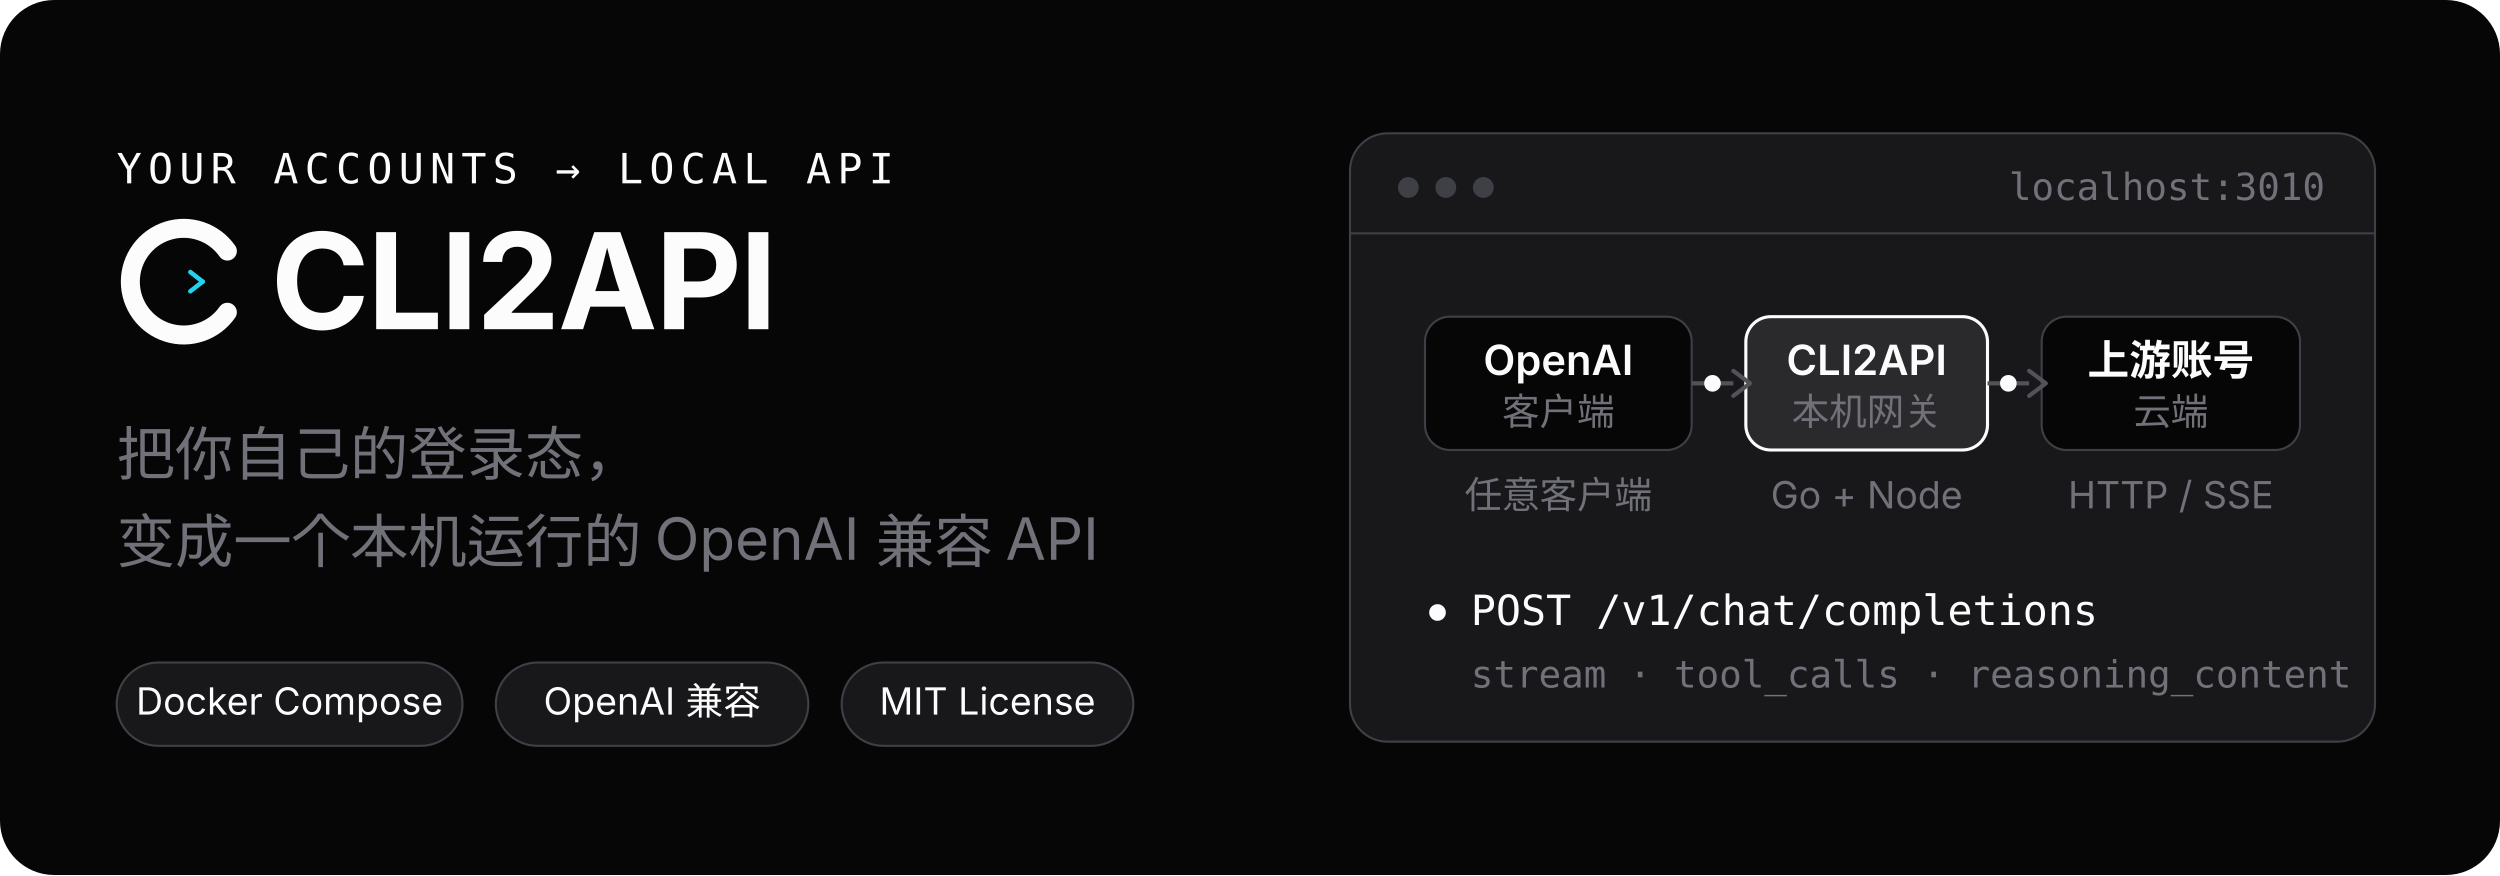
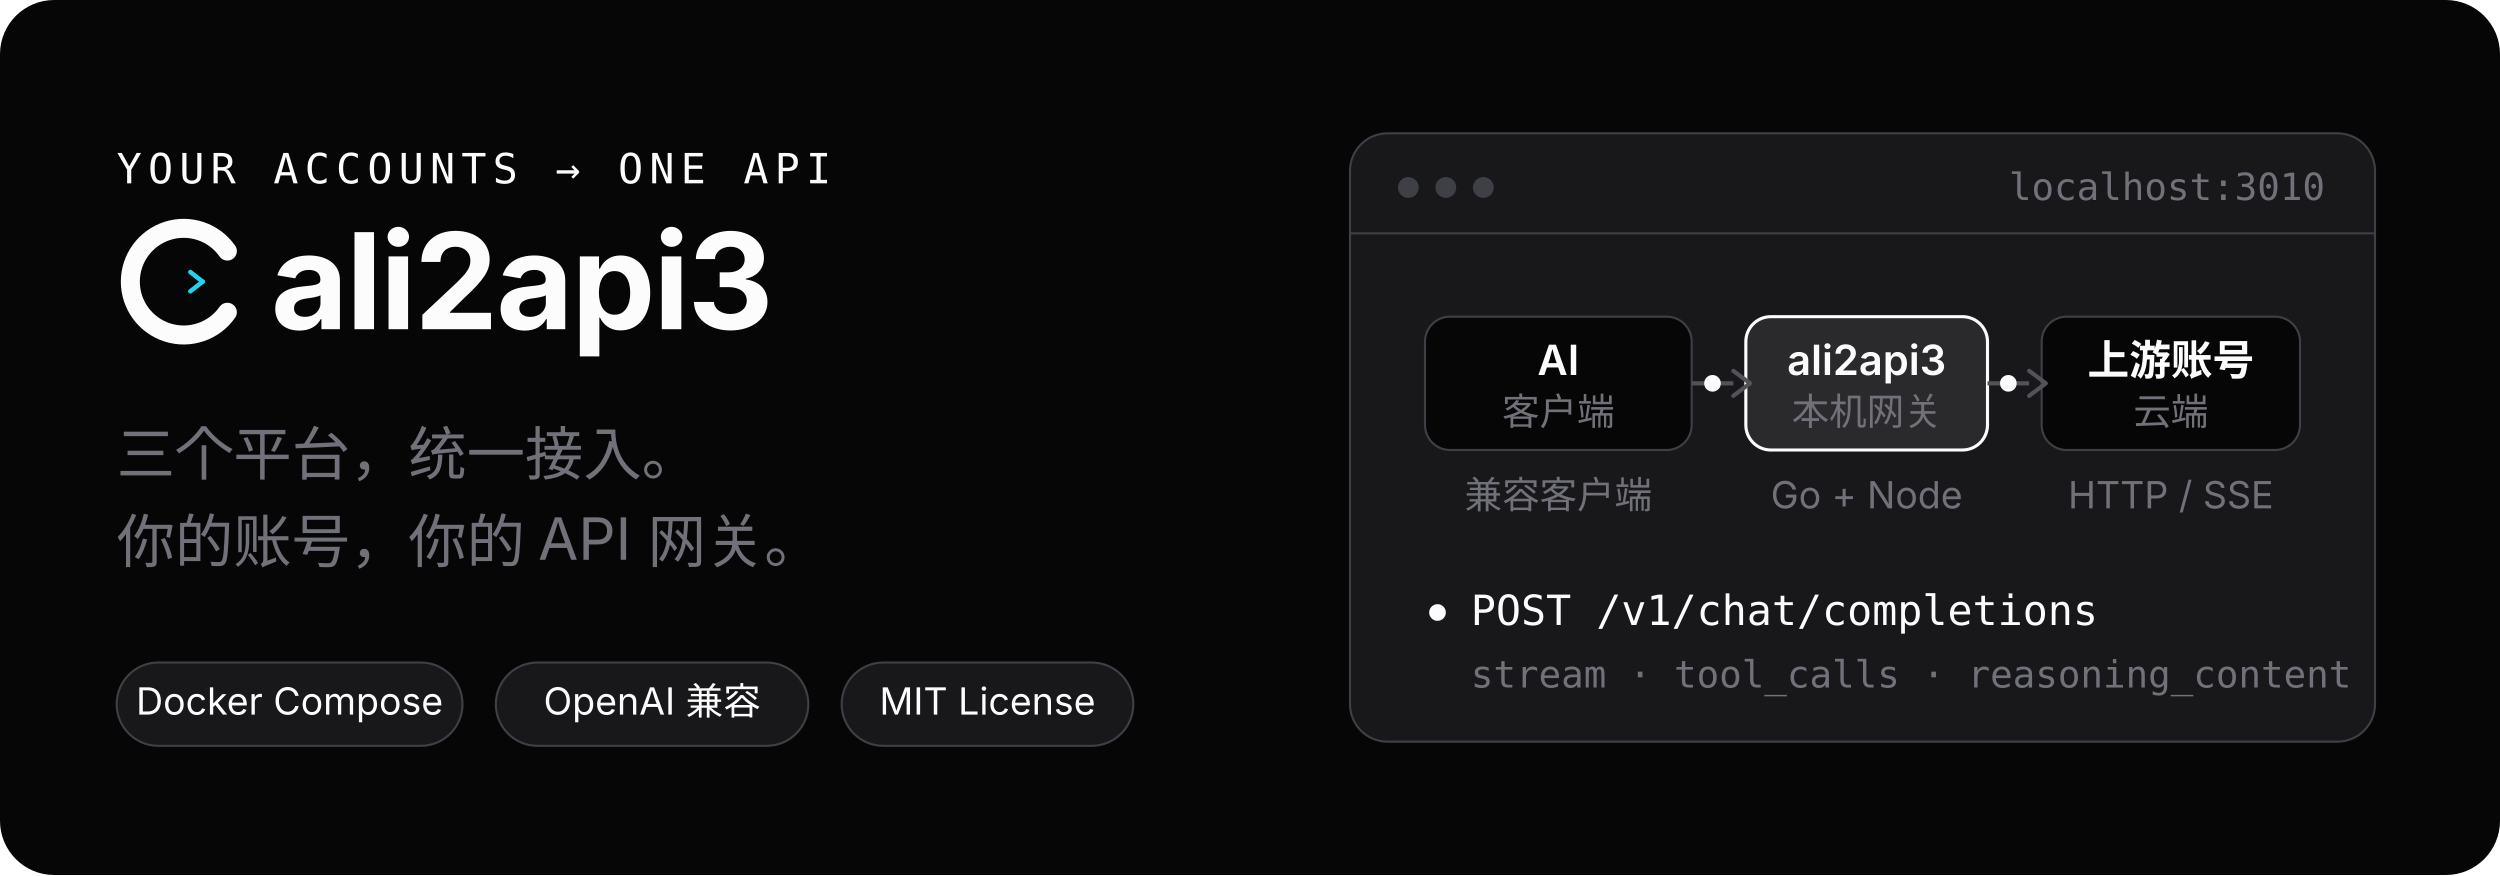
<svg xmlns="http://www.w3.org/2000/svg" width="1200" height="420" viewBox="0 0 1200 420" role="img" aria-labelledby="hero-title hero-desc" font-family="-apple-system, BlinkMacSystemFont, 'Segoe UI', 'PingFang SC', 'Microsoft YaHei', system-ui, sans-serif">
  <rect width="1200" height="420" rx="26" fill="#060607" />
  <g id="title-block">
-     <text x="56" y="88" font-family="ui-monospace, 'SF Mono', Menlo, Consolas, monospace" font-size="20" letter-spacing="3" fill="#FCFCFC">YOUR ACCOUNTS → LOCAL API</text>
+     <text x="56" y="88" font-family="ui-monospace, 'SF Mono', Menlo, Consolas, monospace" font-size="20" letter-spacing="3" fill="#FCFCFC">YOUR ACCOUNTS → ONE API</text>
    <g transform="translate(36 84) scale(0.8)" fill="none">
      <path fill="none" stroke="#FCFCFC" stroke-width="11.4" stroke-linecap="round" stroke-linejoin="round" d="M 91.413 45.646 A 32.000 32.000 0 1 0 91.413 82.354" />
      <path fill="none" stroke="#22D3EE" stroke-width="2.7" stroke-linecap="round" stroke-linejoin="round" d="M 69.200 58.228 L 76.600 64.000" />
      <path fill="none" stroke="#22D3EE" stroke-width="2.7" stroke-linecap="round" stroke-linejoin="round" d="M 69.200 69.772 L 76.600 64.000" />
    </g>
-     <text x="130" y="158" font-size="64" font-weight="700" letter-spacing="-1" fill="#FCFCFC">CLI2API</text>
-     <text x="56" y="228" font-size="28" fill="#71717A">把你自己的登录态，</text>
-     <text x="56" y="270" font-size="28" fill="#71717A">变成一个本机运行的 OpenAI 兼容 API</text>
+     <text x="130" y="158" font-size="64" font-weight="700" letter-spacing="-1" fill="#FCFCFC">ali2api3</text>
+     <text x="56" y="228" font-size="28" fill="#71717A">三个平台，统一接入。</text>
+     <text x="56" y="270" font-size="28" fill="#71717A">你的账号，你的 API 网关。</text>
    <g font-size="18" fill="#FCFCFC">
      <rect x="56" y="318" width="166" height="40" rx="20" fill="#18181B" stroke="#3F3F46" />
      <text x="139" y="343" text-anchor="middle">Docker Compose</text>
      <rect x="238" y="318" width="150" height="40" rx="20" fill="#18181B" stroke="#3F3F46" />
      <text x="313" y="343" text-anchor="middle">OpenAI 兼容</text>
      <rect x="404" y="318" width="140" height="40" rx="20" fill="#18181B" stroke="#3F3F46" />
      <text x="474" y="343" text-anchor="middle">MIT License</text>
    </g>
  </g>
  <g id="flow-panel">
    <rect x="648" y="64" width="492" height="292" rx="18" fill="#18181B" stroke="#3F3F46" />
    <circle cx="676" cy="90" r="5" fill="#3F3F46" />
    <circle cx="694" cy="90" r="5" fill="#3F3F46" />
    <circle cx="712" cy="90" r="5" fill="#3F3F46" />
    <text x="1116" y="96" text-anchor="end" font-family="ui-monospace, 'SF Mono', Menlo, Consolas, monospace" font-size="18" fill="#71717A">localhost:3010</text>
    <line x1="648" y1="112" x2="1140" y2="112" stroke="#3F3F46" />
    <rect x="684" y="152" width="128" height="64" rx="12" fill="#060607" stroke="#3F3F46" />
-     <text x="748" y="180" text-anchor="middle" font-size="20" font-weight="600" fill="#FCFCFC">OpenAI</text>
+     <text x="748" y="180" text-anchor="middle" font-size="20" font-weight="600" fill="#FCFCFC">AI</text>
    <text x="748" y="204" text-anchor="middle" font-size="18" fill="#71717A">客户端</text>
    <rect x="838" y="152" width="116" height="64" rx="12" fill="#FCFCFC" fill-opacity="0.08" stroke="#FCFCFC" stroke-width="1.5" />
-     <text x="896" y="180" text-anchor="middle" font-size="20" font-weight="600" fill="#FCFCFC">CLI2API</text>
+     <text x="896" y="180" text-anchor="middle" font-size="20" font-weight="600" fill="#FCFCFC">ali2api3</text>
    <text x="896" y="204" text-anchor="middle" font-size="18" fill="#71717A">本机网关</text>
    <rect x="980" y="152" width="124" height="64" rx="12" fill="#060607" stroke="#3F3F46" />
    <text x="1042" y="180" text-anchor="middle" font-size="20" font-weight="600" fill="#FCFCFC">上游账号</text>
    <text x="1042" y="204" text-anchor="middle" font-size="18" fill="#71717A">云端</text>
    <line x1="812" y1="184" x2="832" y2="184" stroke="#52525B" stroke-width="2" />
    <path d="M832 178 l8 6 -8 6" fill="none" stroke="#52525B" stroke-width="2" stroke-linecap="round" stroke-linejoin="round" />
    <circle cx="822" cy="184" r="4" fill="#FCFCFC" />
    <line x1="954" y1="184" x2="974" y2="184" stroke="#52525B" stroke-width="2" />
    <path d="M974 178 l8 6 -8 6" fill="none" stroke="#52525B" stroke-width="2" stroke-linecap="round" stroke-linejoin="round" />
    <circle cx="964" cy="184" r="4" fill="#FCFCFC" />
-     <text x="748" y="244" text-anchor="middle" font-size="18" fill="#71717A">任意客户端</text>
+     <text x="748" y="244" text-anchor="middle" font-size="18" fill="#71717A">兼容客户端</text>
    <text x="896" y="244" text-anchor="middle" font-size="18" fill="#71717A">Go + Node</text>
    <text x="1042" y="244" text-anchor="middle" font-size="18" fill="#71717A">HTTP / SSE</text>
    <circle cx="690" cy="294" r="4" fill="#FCFCFC" />
    <text x="706" y="300" font-family="ui-monospace, 'SF Mono', Menlo, Consolas, monospace" font-size="20" fill="#FCFCFC">POST /v1/chat/completions</text>
    <text x="706" y="330" font-family="ui-monospace, 'SF Mono', Menlo, Consolas, monospace" font-size="18" fill="#71717A">stream · tool_calls · reasoning_content</text>
  </g>
</svg>
